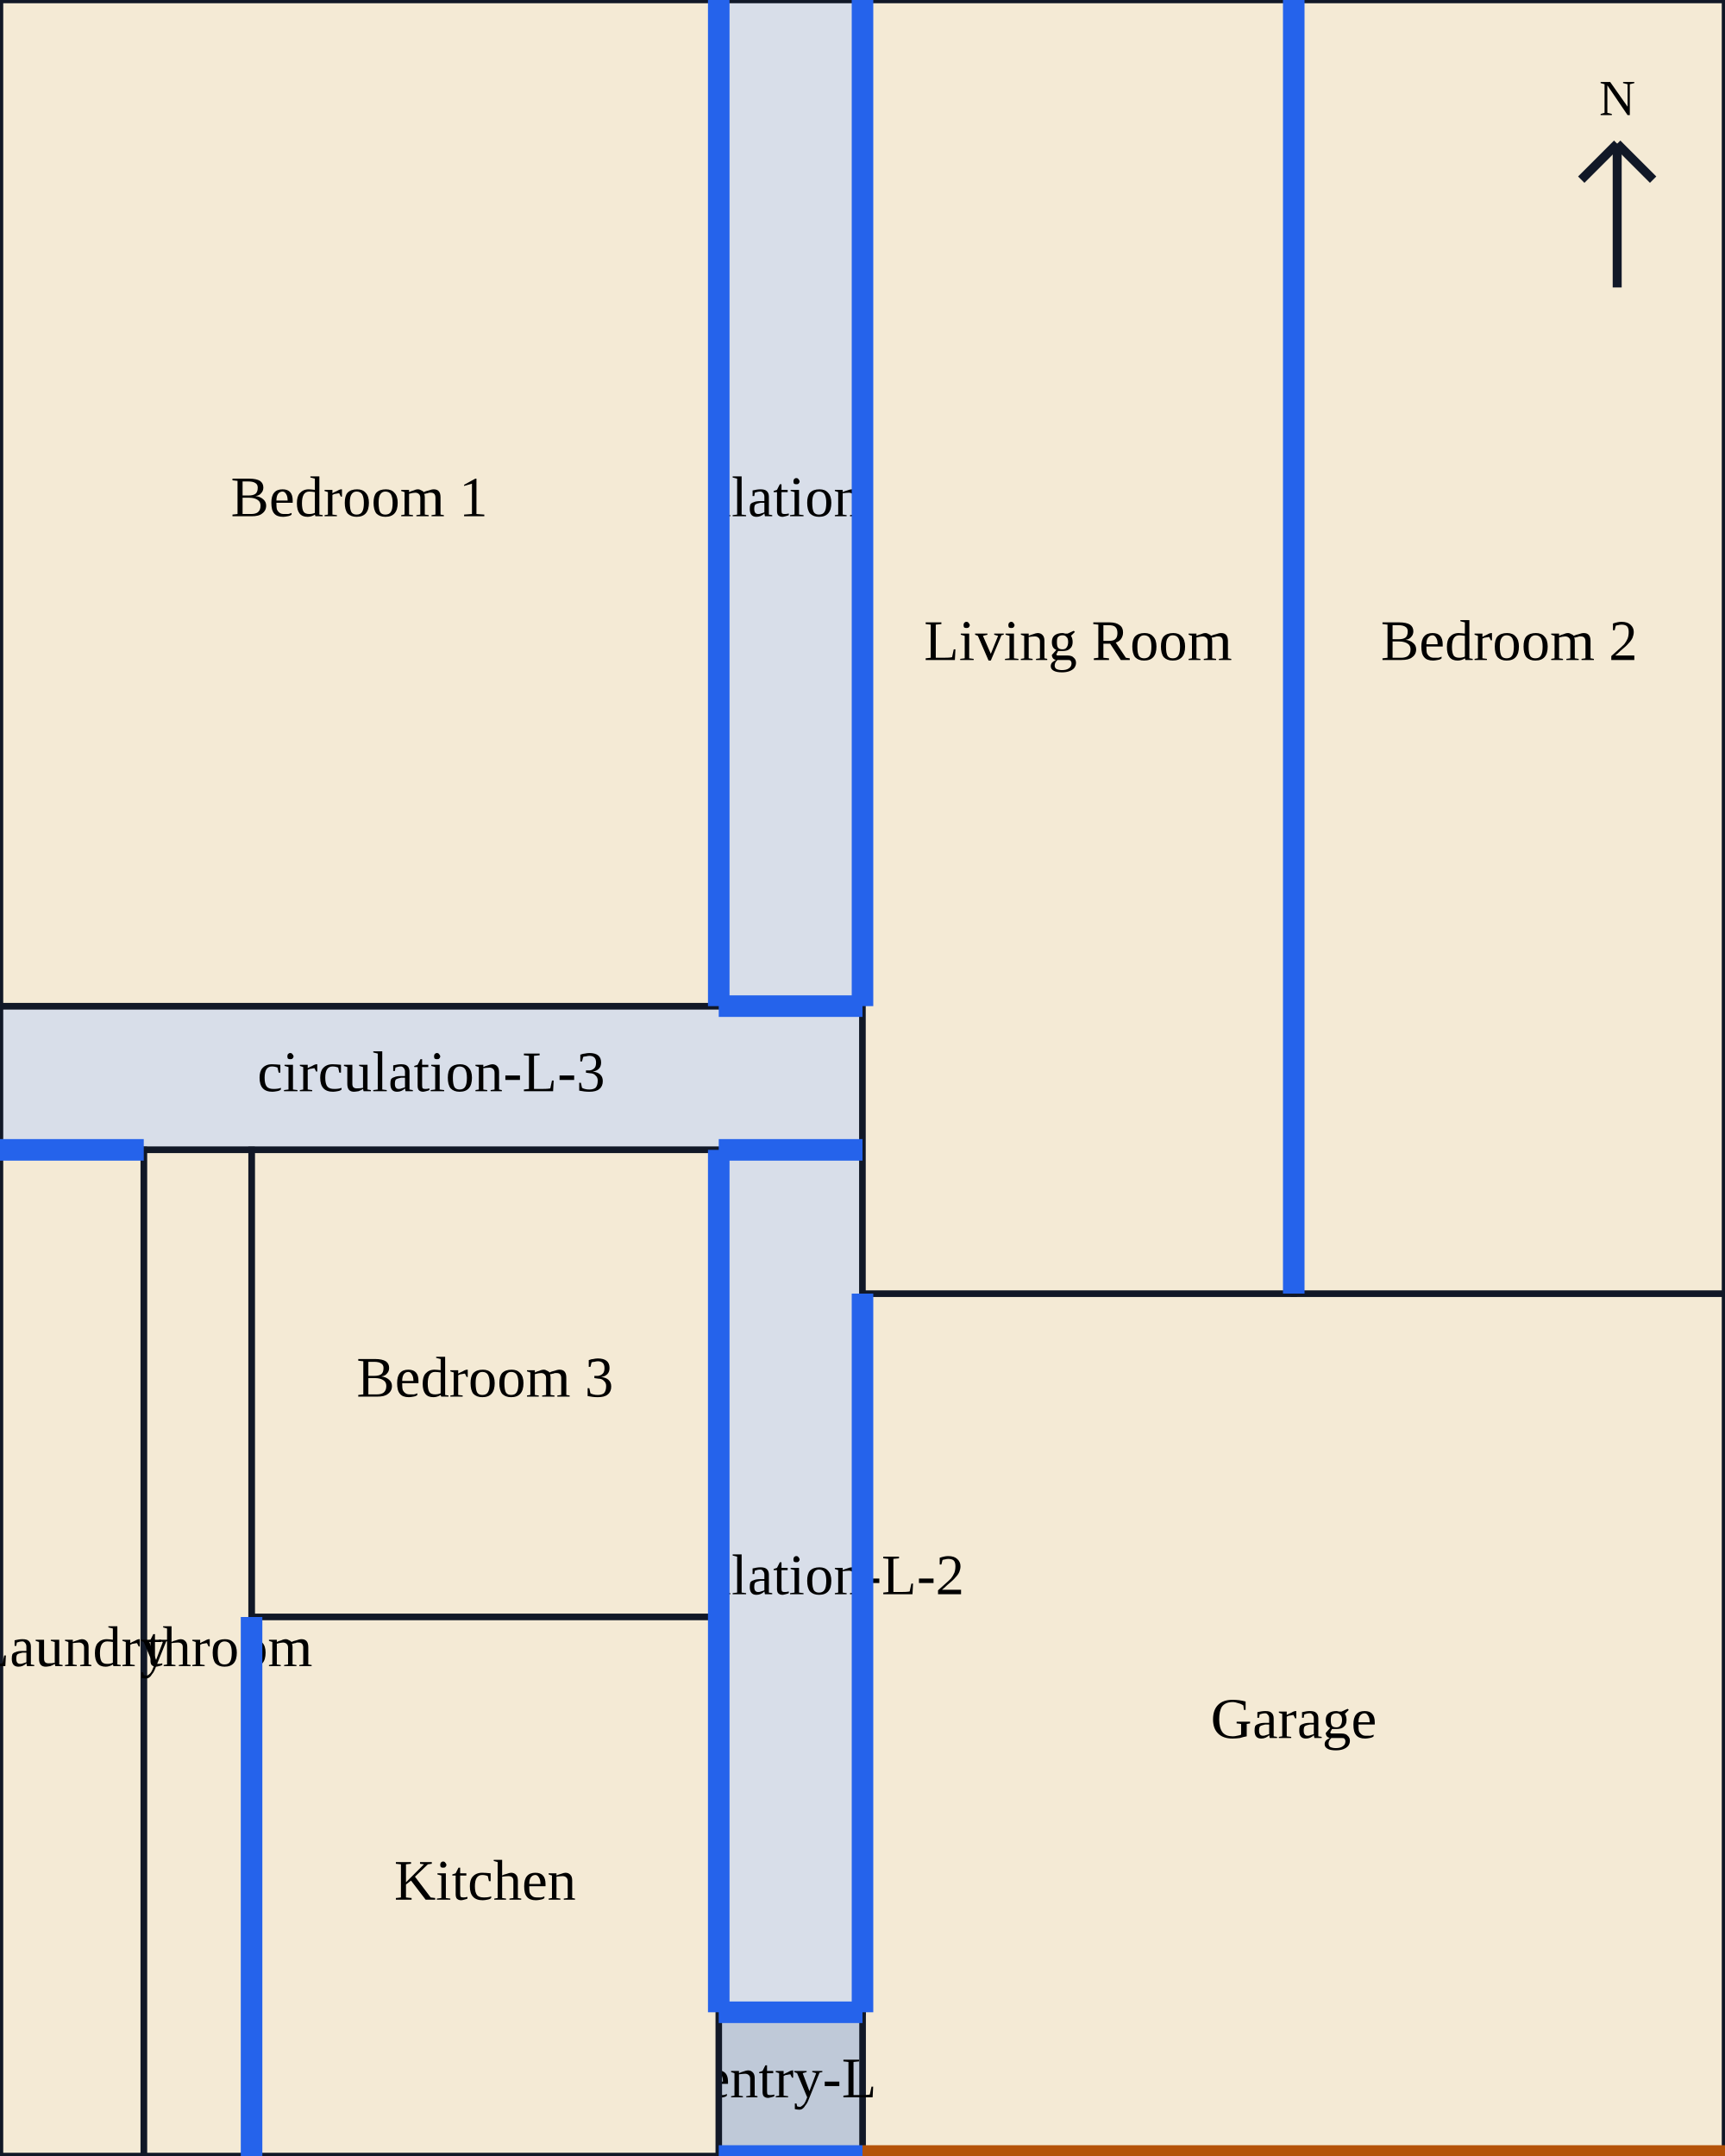
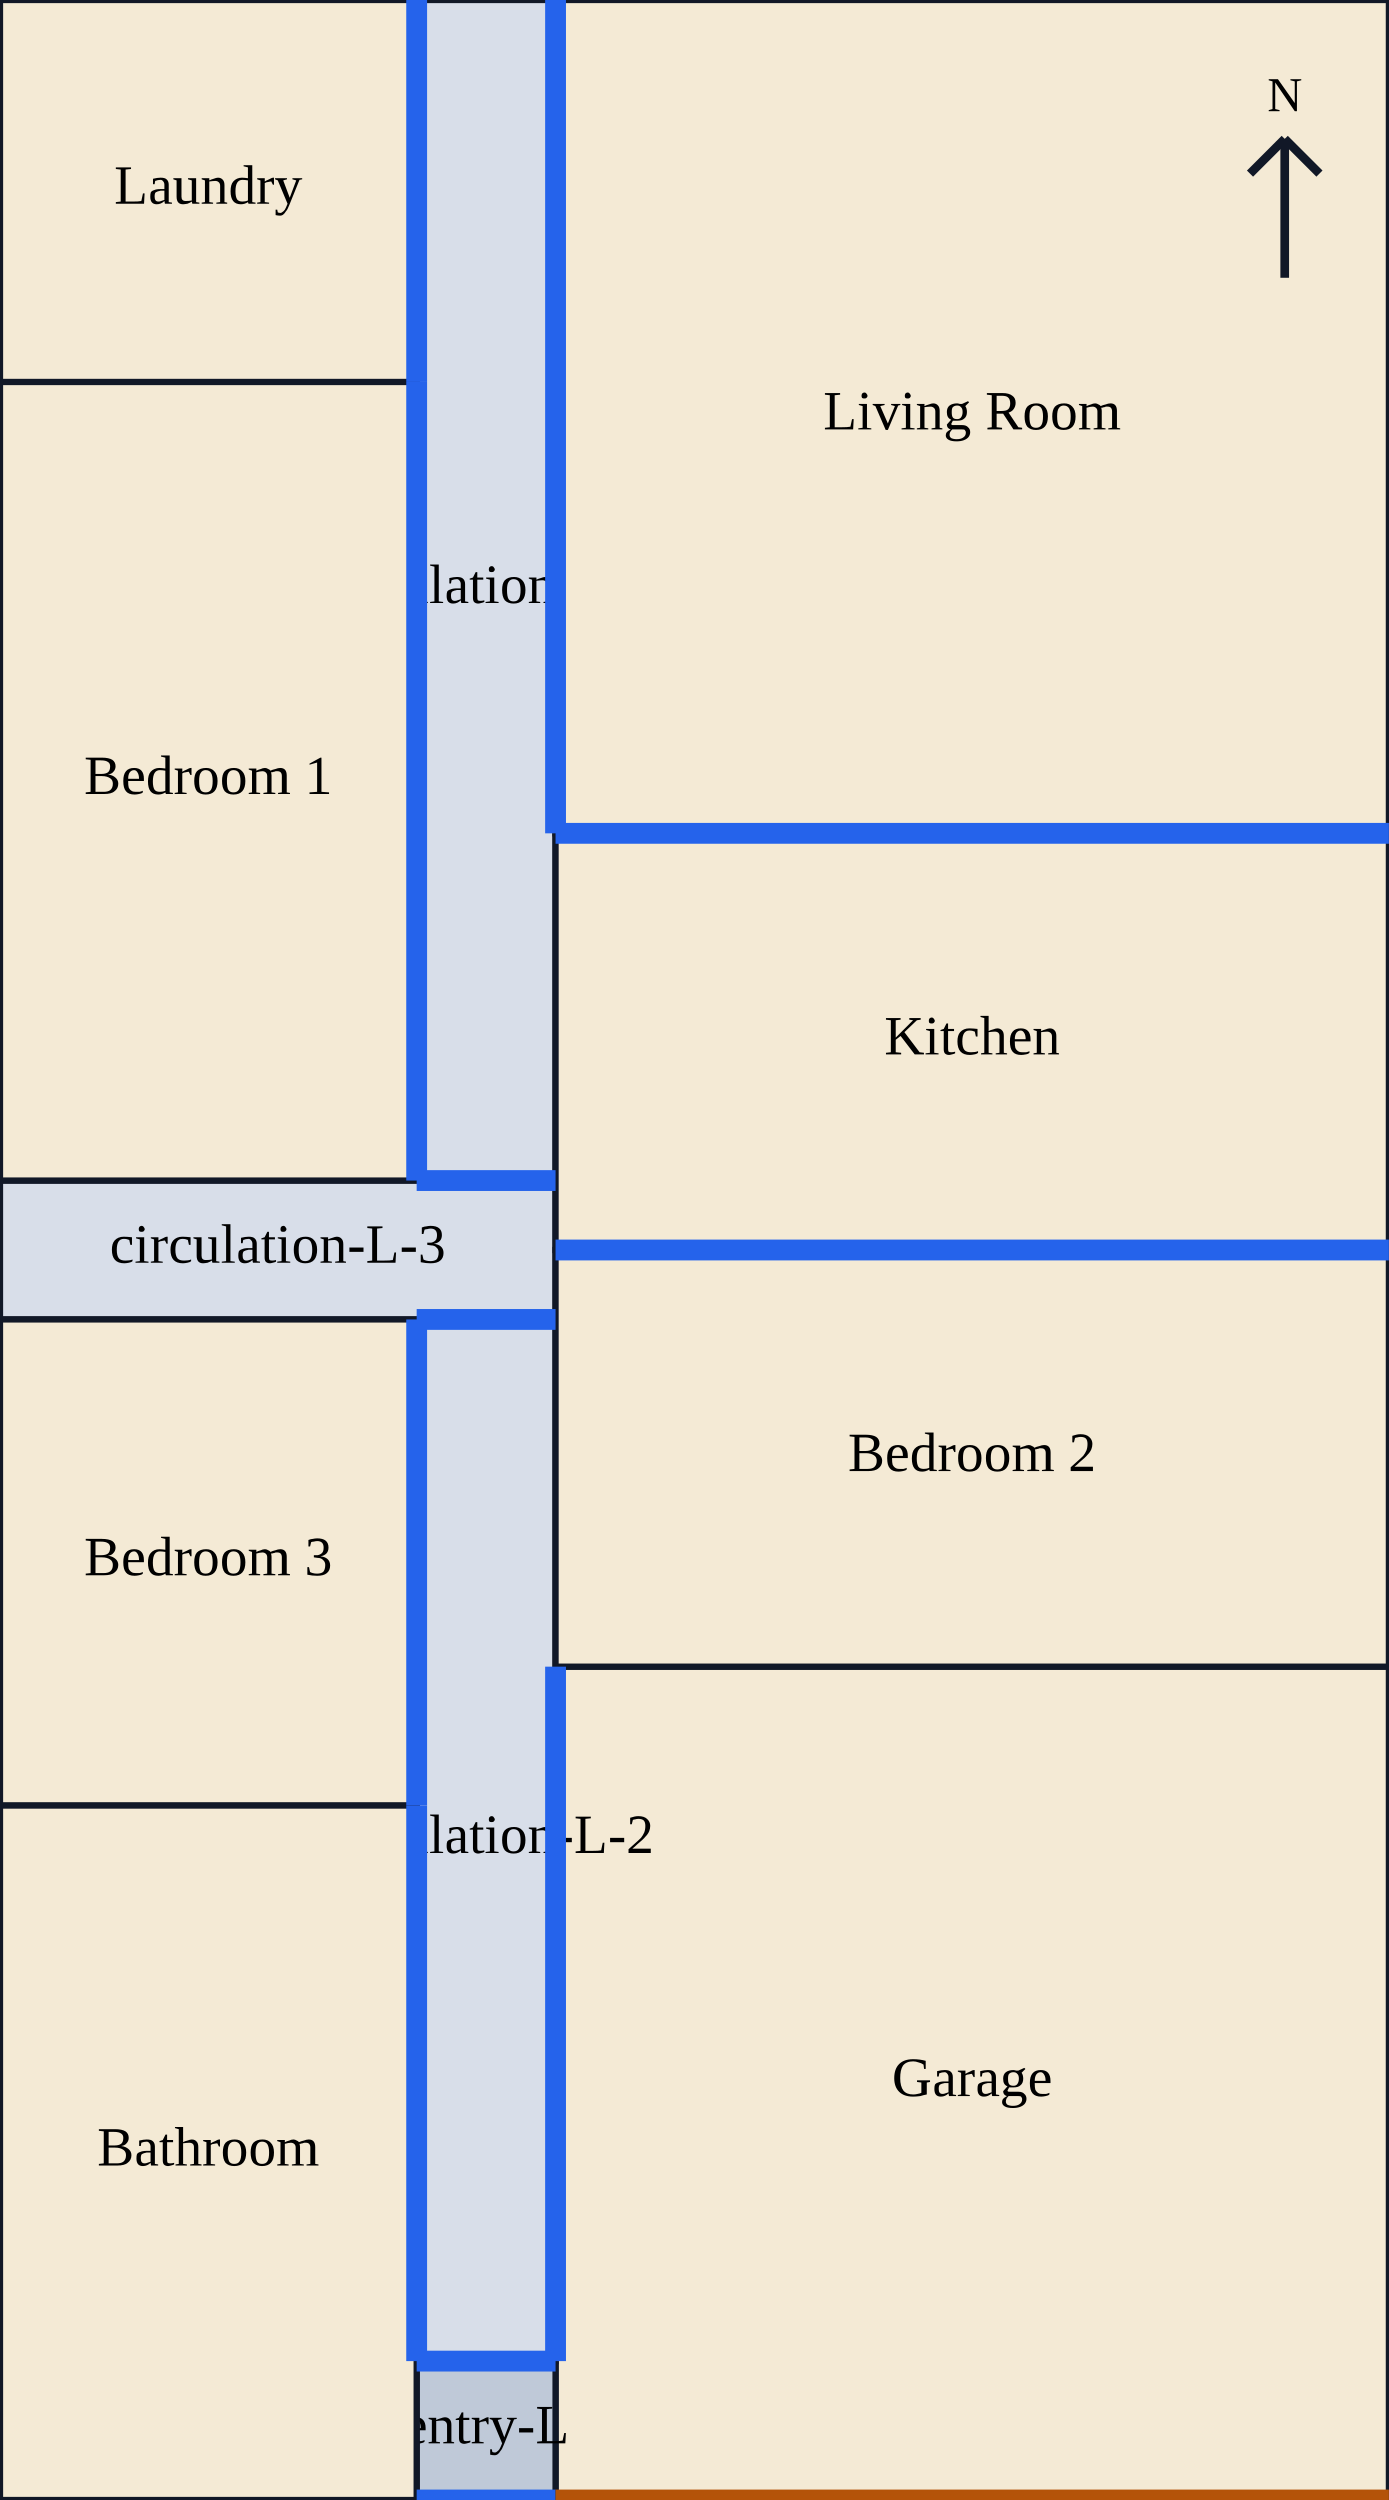
- <svg xmlns="http://www.w3.org/2000/svg" role="img" aria-labelledby="diagnostic-title" viewBox="16 22 48 60">
-   <rect data-layer="footprint" x="16" y="22" width="48" height="60" fill="#ffffff" stroke="#111827" stroke-width="0.35" />
+ <svg xmlns="http://www.w3.org/2000/svg" role="img" aria-labelledby="diagnostic-title" viewBox="20 16 40 72">
+   <rect data-layer="footprint" x="20" y="16" width="40" height="72" fill="#ffffff" stroke="#111827" stroke-width="0.35" />
  <g data-space-id="garage-1" data-role="room">
-     <rect x="40" y="58" width="24" height="24" fill="#f4ead5" stroke="#111827" stroke-width="0.18" />
-     <text x="52" y="70" text-anchor="middle" dominant-baseline="middle" font-size="1.6">Garage</text>
+     <rect x="36" y="64" width="24" height="24" fill="#f4ead5" stroke="#111827" stroke-width="0.18" />
+     <text x="48" y="76" text-anchor="middle" dominant-baseline="middle" font-size="1.6">Garage</text>
  </g>
  <g data-space-id="circulation-L-1" data-role="circulation">
-     <rect x="36" y="22" width="4" height="28" fill="#d8dee9" stroke="#111827" stroke-width="0.18" />
-     <text x="38" y="36" text-anchor="middle" dominant-baseline="middle" font-size="1.6">circulation-L-1</text>
+     <rect x="32" y="16" width="4" height="34" fill="#d8dee9" stroke="#111827" stroke-width="0.18" />
+     <text x="34" y="33" text-anchor="middle" dominant-baseline="middle" font-size="1.6">circulation-L-1</text>
  </g>
  <g data-space-id="circulation-L-2" data-role="circulation">
-     <rect x="36" y="54" width="4" height="24" fill="#d8dee9" stroke="#111827" stroke-width="0.18" />
-     <text x="38" y="66" text-anchor="middle" dominant-baseline="middle" font-size="1.6">circulation-L-2</text>
+     <rect x="32" y="54" width="4" height="30" fill="#d8dee9" stroke="#111827" stroke-width="0.18" />
+     <text x="34" y="69" text-anchor="middle" dominant-baseline="middle" font-size="1.6">circulation-L-2</text>
  </g>
  <g data-space-id="circulation-L-3" data-role="circulation">
-     <rect x="16" y="50" width="24" height="4" fill="#d8dee9" stroke="#111827" stroke-width="0.18" />
+     <rect x="20" y="50" width="16" height="4" fill="#d8dee9" stroke="#111827" stroke-width="0.18" />
    <text x="28" y="52" text-anchor="middle" dominant-baseline="middle" font-size="1.6">circulation-L-3</text>
  </g>
  <g data-space-id="entry-L" data-role="entry">
-     <rect x="36" y="78" width="4" height="4" fill="#bfc9d8" stroke="#111827" stroke-width="0.18" />
-     <text x="38" y="80" text-anchor="middle" dominant-baseline="middle" font-size="1.6">entry-L</text>
+     <rect x="32" y="84" width="4" height="4" fill="#bfc9d8" stroke="#111827" stroke-width="0.18" />
+     <text x="34" y="86" text-anchor="middle" dominant-baseline="middle" font-size="1.6">entry-L</text>
  </g>
  <g data-space-id="living-1" data-role="room">
-     <rect x="40" y="22" width="12" height="36" fill="#f4ead5" stroke="#111827" stroke-width="0.18" />
-     <text x="46" y="40" text-anchor="middle" dominant-baseline="middle" font-size="1.6">Living Room</text>
+     <rect x="36" y="16" width="24" height="24" fill="#f4ead5" stroke="#111827" stroke-width="0.18" />
+     <text x="48" y="28" text-anchor="middle" dominant-baseline="middle" font-size="1.6">Living Room</text>
+   </g>
+   <g data-space-id="kitchen-1" data-role="room">
+     <rect x="36" y="40" width="24" height="12" fill="#f4ead5" stroke="#111827" stroke-width="0.18" />
+     <text x="48" y="46" text-anchor="middle" dominant-baseline="middle" font-size="1.6">Kitchen</text>
  </g>
  <g data-space-id="bedroom-1" data-role="room">
-     <rect x="16" y="22" width="20" height="28" fill="#f4ead5" stroke="#111827" stroke-width="0.18" />
-     <text x="26" y="36" text-anchor="middle" dominant-baseline="middle" font-size="1.6">Bedroom 1</text>
+     <rect x="20" y="27" width="12" height="23" fill="#f4ead5" stroke="#111827" stroke-width="0.18" />
+     <text x="26" y="38.5" text-anchor="middle" dominant-baseline="middle" font-size="1.6">Bedroom 1</text>
  </g>
  <g data-space-id="bedroom-2" data-role="room">
-     <rect x="52" y="22" width="12" height="36" fill="#f4ead5" stroke="#111827" stroke-width="0.18" />
-     <text x="58" y="40" text-anchor="middle" dominant-baseline="middle" font-size="1.6">Bedroom 2</text>
+     <rect x="36" y="52" width="24" height="12" fill="#f4ead5" stroke="#111827" stroke-width="0.18" />
+     <text x="48" y="58" text-anchor="middle" dominant-baseline="middle" font-size="1.6">Bedroom 2</text>
  </g>
  <g data-space-id="bedroom-3" data-role="room">
-     <rect x="23" y="54" width="13" height="13" fill="#f4ead5" stroke="#111827" stroke-width="0.18" />
-     <text x="29.5" y="60.5" text-anchor="middle" dominant-baseline="middle" font-size="1.6">Bedroom 3</text>
-   </g>
-   <g data-space-id="kitchen-1" data-role="room">
-     <rect x="23" y="67" width="13" height="15" fill="#f4ead5" stroke="#111827" stroke-width="0.18" />
-     <text x="29.5" y="74.5" text-anchor="middle" dominant-baseline="middle" font-size="1.6">Kitchen</text>
+     <rect x="20" y="54" width="12" height="14" fill="#f4ead5" stroke="#111827" stroke-width="0.18" />
+     <text x="26" y="61" text-anchor="middle" dominant-baseline="middle" font-size="1.6">Bedroom 3</text>
  </g>
  <g data-space-id="bathroom-1" data-role="room">
-     <rect x="20" y="54" width="3" height="28" fill="#f4ead5" stroke="#111827" stroke-width="0.18" />
-     <text x="21.5" y="68" text-anchor="middle" dominant-baseline="middle" font-size="1.6">Bathroom</text>
+     <rect x="20" y="68" width="12" height="20" fill="#f4ead5" stroke="#111827" stroke-width="0.18" />
+     <text x="26" y="78" text-anchor="middle" dominant-baseline="middle" font-size="1.6">Bathroom</text>
  </g>
  <g data-space-id="laundry-1" data-role="room">
-     <rect x="16" y="54" width="4" height="28" fill="#f4ead5" stroke="#111827" stroke-width="0.18" />
-     <text x="18" y="68" text-anchor="middle" dominant-baseline="middle" font-size="1.6">Laundry</text>
+     <rect x="20" y="16" width="12" height="11" fill="#f4ead5" stroke="#111827" stroke-width="0.18" />
+     <text x="26" y="21.5" text-anchor="middle" dominant-baseline="middle" font-size="1.6">Laundry</text>
  </g>
  <g data-layer="portals" fill="none">
-     <line data-portal-id="portal-exterior-entry-L-pedestrian-0" data-kind="pedestrian" x1="36" y1="82" x2="40" y2="82" stroke="#2563eb" stroke-width="0.6" />
-     <line data-portal-id="portal-exterior-garage-1-vehicle-1" data-kind="vehicle" x1="40" y1="82" x2="64" y2="82" stroke="#b45309" stroke-width="0.6" />
-     <line data-portal-id="portal-circulation-L-1-circulation-L-3-pedestrian-2" data-kind="pedestrian" x1="36" y1="50" x2="40" y2="50" stroke="#2563eb" stroke-width="0.6" />
-     <line data-portal-id="portal-circulation-L-2-circulation-L-3-pedestrian-3" data-kind="pedestrian" x1="36" y1="54" x2="40" y2="54" stroke="#2563eb" stroke-width="0.6" />
-     <line data-portal-id="portal-entry-L-circulation-L-2-pedestrian-4" data-kind="pedestrian" x1="36" y1="78" x2="40" y2="78" stroke="#2563eb" stroke-width="0.6" />
-     <line data-portal-id="portal-garage-1-circulation-L-2-pedestrian-5" data-kind="pedestrian" x1="40" y1="58" x2="40" y2="78" stroke="#2563eb" stroke-width="0.6" />
-     <line data-portal-id="portal-living-1-circulation-L-1-pedestrian-6" data-kind="pedestrian" x1="40" y1="22" x2="40" y2="50" stroke="#2563eb" stroke-width="0.6" />
-     <line data-portal-id="portal-bedroom-1-circulation-L-1-pedestrian-7" data-kind="pedestrian" x1="36" y1="22" x2="36" y2="50" stroke="#2563eb" stroke-width="0.6" />
-     <line data-portal-id="portal-bedroom-2-living-1-pedestrian-8" data-kind="pedestrian" x1="52" y1="22" x2="52" y2="58" stroke="#2563eb" stroke-width="0.6" />
-     <line data-portal-id="portal-bedroom-3-circulation-L-2-pedestrian-9" data-kind="pedestrian" x1="36" y1="54" x2="36" y2="67" stroke="#2563eb" stroke-width="0.6" />
-     <line data-portal-id="portal-kitchen-1-circulation-L-2-pedestrian-10" data-kind="pedestrian" x1="36" y1="67" x2="36" y2="78" stroke="#2563eb" stroke-width="0.6" />
-     <line data-portal-id="portal-bathroom-1-kitchen-1-pedestrian-11" data-kind="pedestrian" x1="23" y1="67" x2="23" y2="82" stroke="#2563eb" stroke-width="0.6" />
-     <line data-portal-id="portal-laundry-1-circulation-L-3-pedestrian-12" data-kind="pedestrian" x1="16" y1="54" x2="20" y2="54" stroke="#2563eb" stroke-width="0.6" />
+     <line data-portal-id="portal-exterior-entry-L-pedestrian-0" data-kind="pedestrian" x1="32" y1="88" x2="36" y2="88" stroke="#2563eb" stroke-width="0.6" />
+     <line data-portal-id="portal-exterior-garage-1-vehicle-1" data-kind="vehicle" x1="36" y1="88" x2="60" y2="88" stroke="#b45309" stroke-width="0.6" />
+     <line data-portal-id="portal-circulation-L-1-circulation-L-3-pedestrian-2" data-kind="pedestrian" x1="32" y1="50" x2="36" y2="50" stroke="#2563eb" stroke-width="0.6" />
+     <line data-portal-id="portal-circulation-L-2-circulation-L-3-pedestrian-3" data-kind="pedestrian" x1="32" y1="54" x2="36" y2="54" stroke="#2563eb" stroke-width="0.6" />
+     <line data-portal-id="portal-entry-L-circulation-L-2-pedestrian-4" data-kind="pedestrian" x1="32" y1="84" x2="36" y2="84" stroke="#2563eb" stroke-width="0.6" />
+     <line data-portal-id="portal-garage-1-circulation-L-2-pedestrian-5" data-kind="pedestrian" x1="36" y1="64" x2="36" y2="84" stroke="#2563eb" stroke-width="0.6" />
+     <line data-portal-id="portal-living-1-circulation-L-1-pedestrian-6" data-kind="pedestrian" x1="36" y1="16" x2="36" y2="40" stroke="#2563eb" stroke-width="0.6" />
+     <line data-portal-id="portal-kitchen-1-living-1-pedestrian-7" data-kind="pedestrian" x1="36" y1="40" x2="60" y2="40" stroke="#2563eb" stroke-width="0.6" />
+     <line data-portal-id="portal-bedroom-1-circulation-L-1-pedestrian-8" data-kind="pedestrian" x1="32" y1="27" x2="32" y2="50" stroke="#2563eb" stroke-width="0.6" />
+     <line data-portal-id="portal-bedroom-2-kitchen-1-pedestrian-9" data-kind="pedestrian" x1="36" y1="52" x2="60" y2="52" stroke="#2563eb" stroke-width="0.6" />
+     <line data-portal-id="portal-bedroom-3-circulation-L-2-pedestrian-10" data-kind="pedestrian" x1="32" y1="54" x2="32" y2="68" stroke="#2563eb" stroke-width="0.6" />
+     <line data-portal-id="portal-bathroom-1-circulation-L-2-pedestrian-11" data-kind="pedestrian" x1="32" y1="68" x2="32" y2="84" stroke="#2563eb" stroke-width="0.6" />
+     <line data-portal-id="portal-laundry-1-circulation-L-1-pedestrian-12" data-kind="pedestrian" x1="32" y1="16" x2="32" y2="27" stroke="#2563eb" stroke-width="0.6" />
  </g>
  <g data-layer="orientation" aria-label="north">
-     <path d="M 61 30 V 26" stroke="#111827" stroke-width="0.25" />
-     <path d="M 61 26 l -1 1 M 61 26 l 1 1" stroke="#111827" stroke-width="0.25" />
-     <text x="61" y="25.2" text-anchor="middle" font-size="1.4">N</text>
+     <path d="M 57 24 V 20" stroke="#111827" stroke-width="0.25" />
+     <path d="M 57 20 l -1 1 M 57 20 l 1 1" stroke="#111827" stroke-width="0.25" />
+     <text x="57" y="19.2" text-anchor="middle" font-size="1.4">N</text>
  </g>
</svg>
